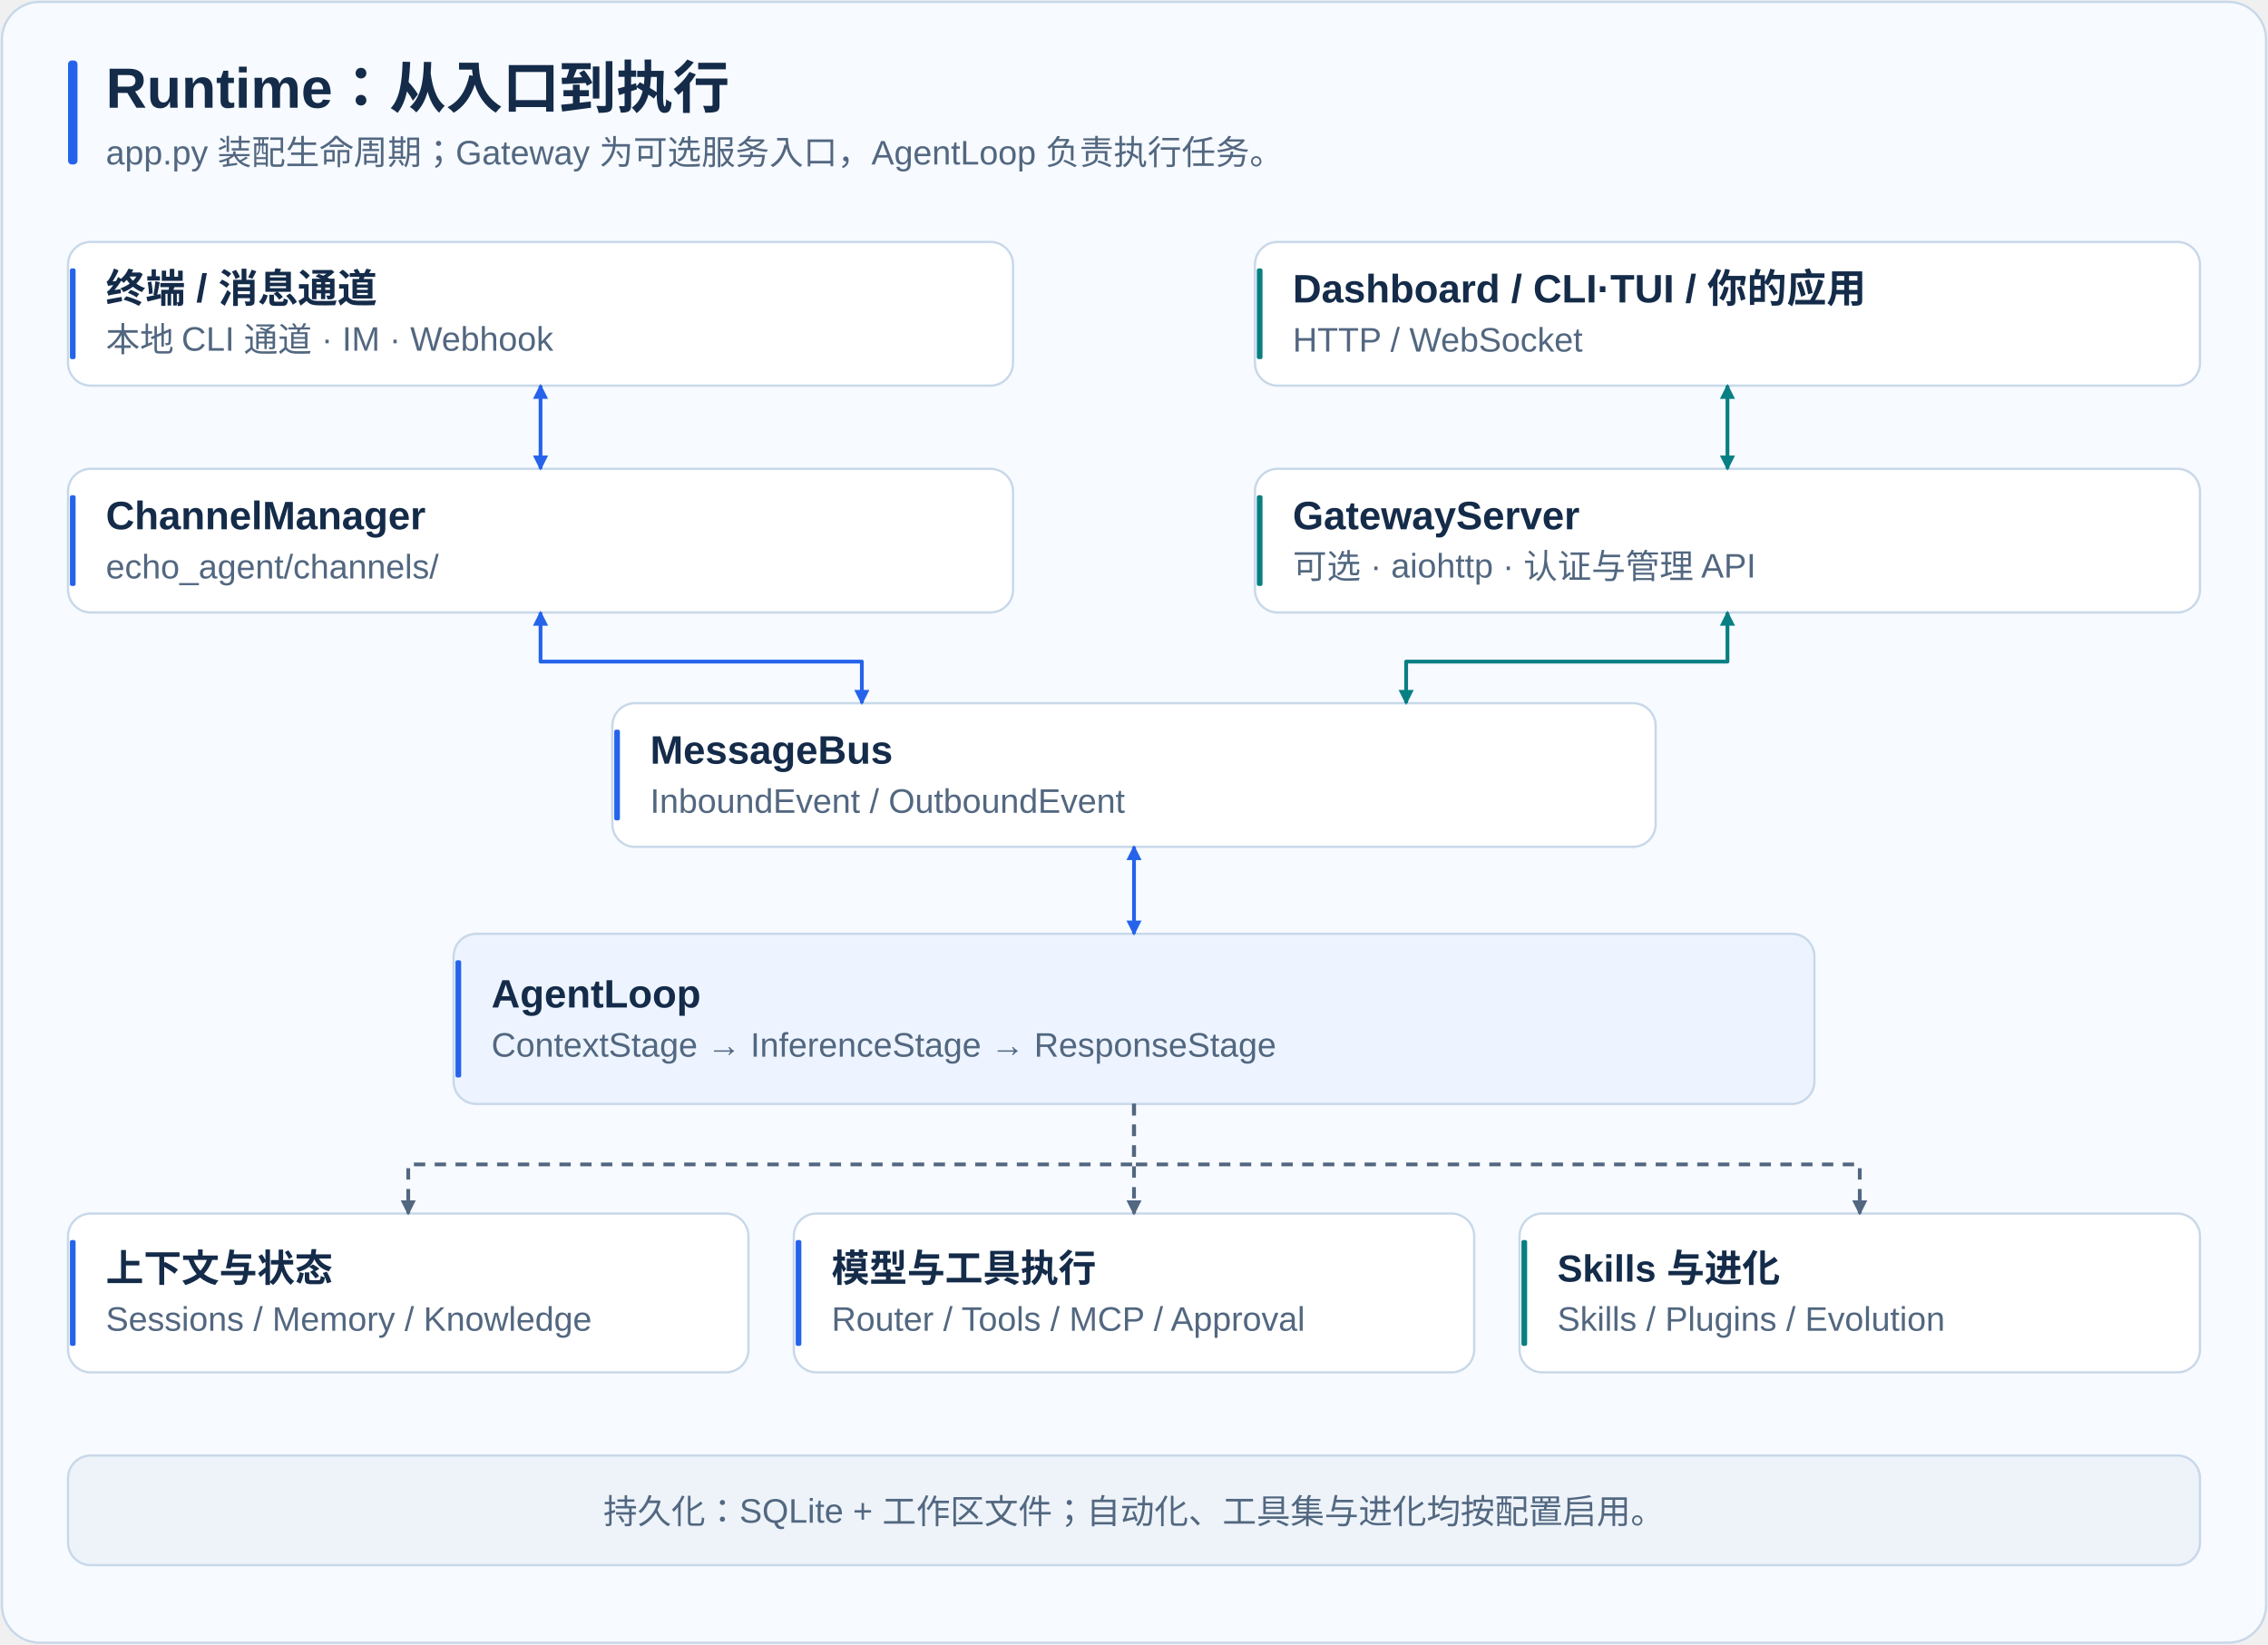
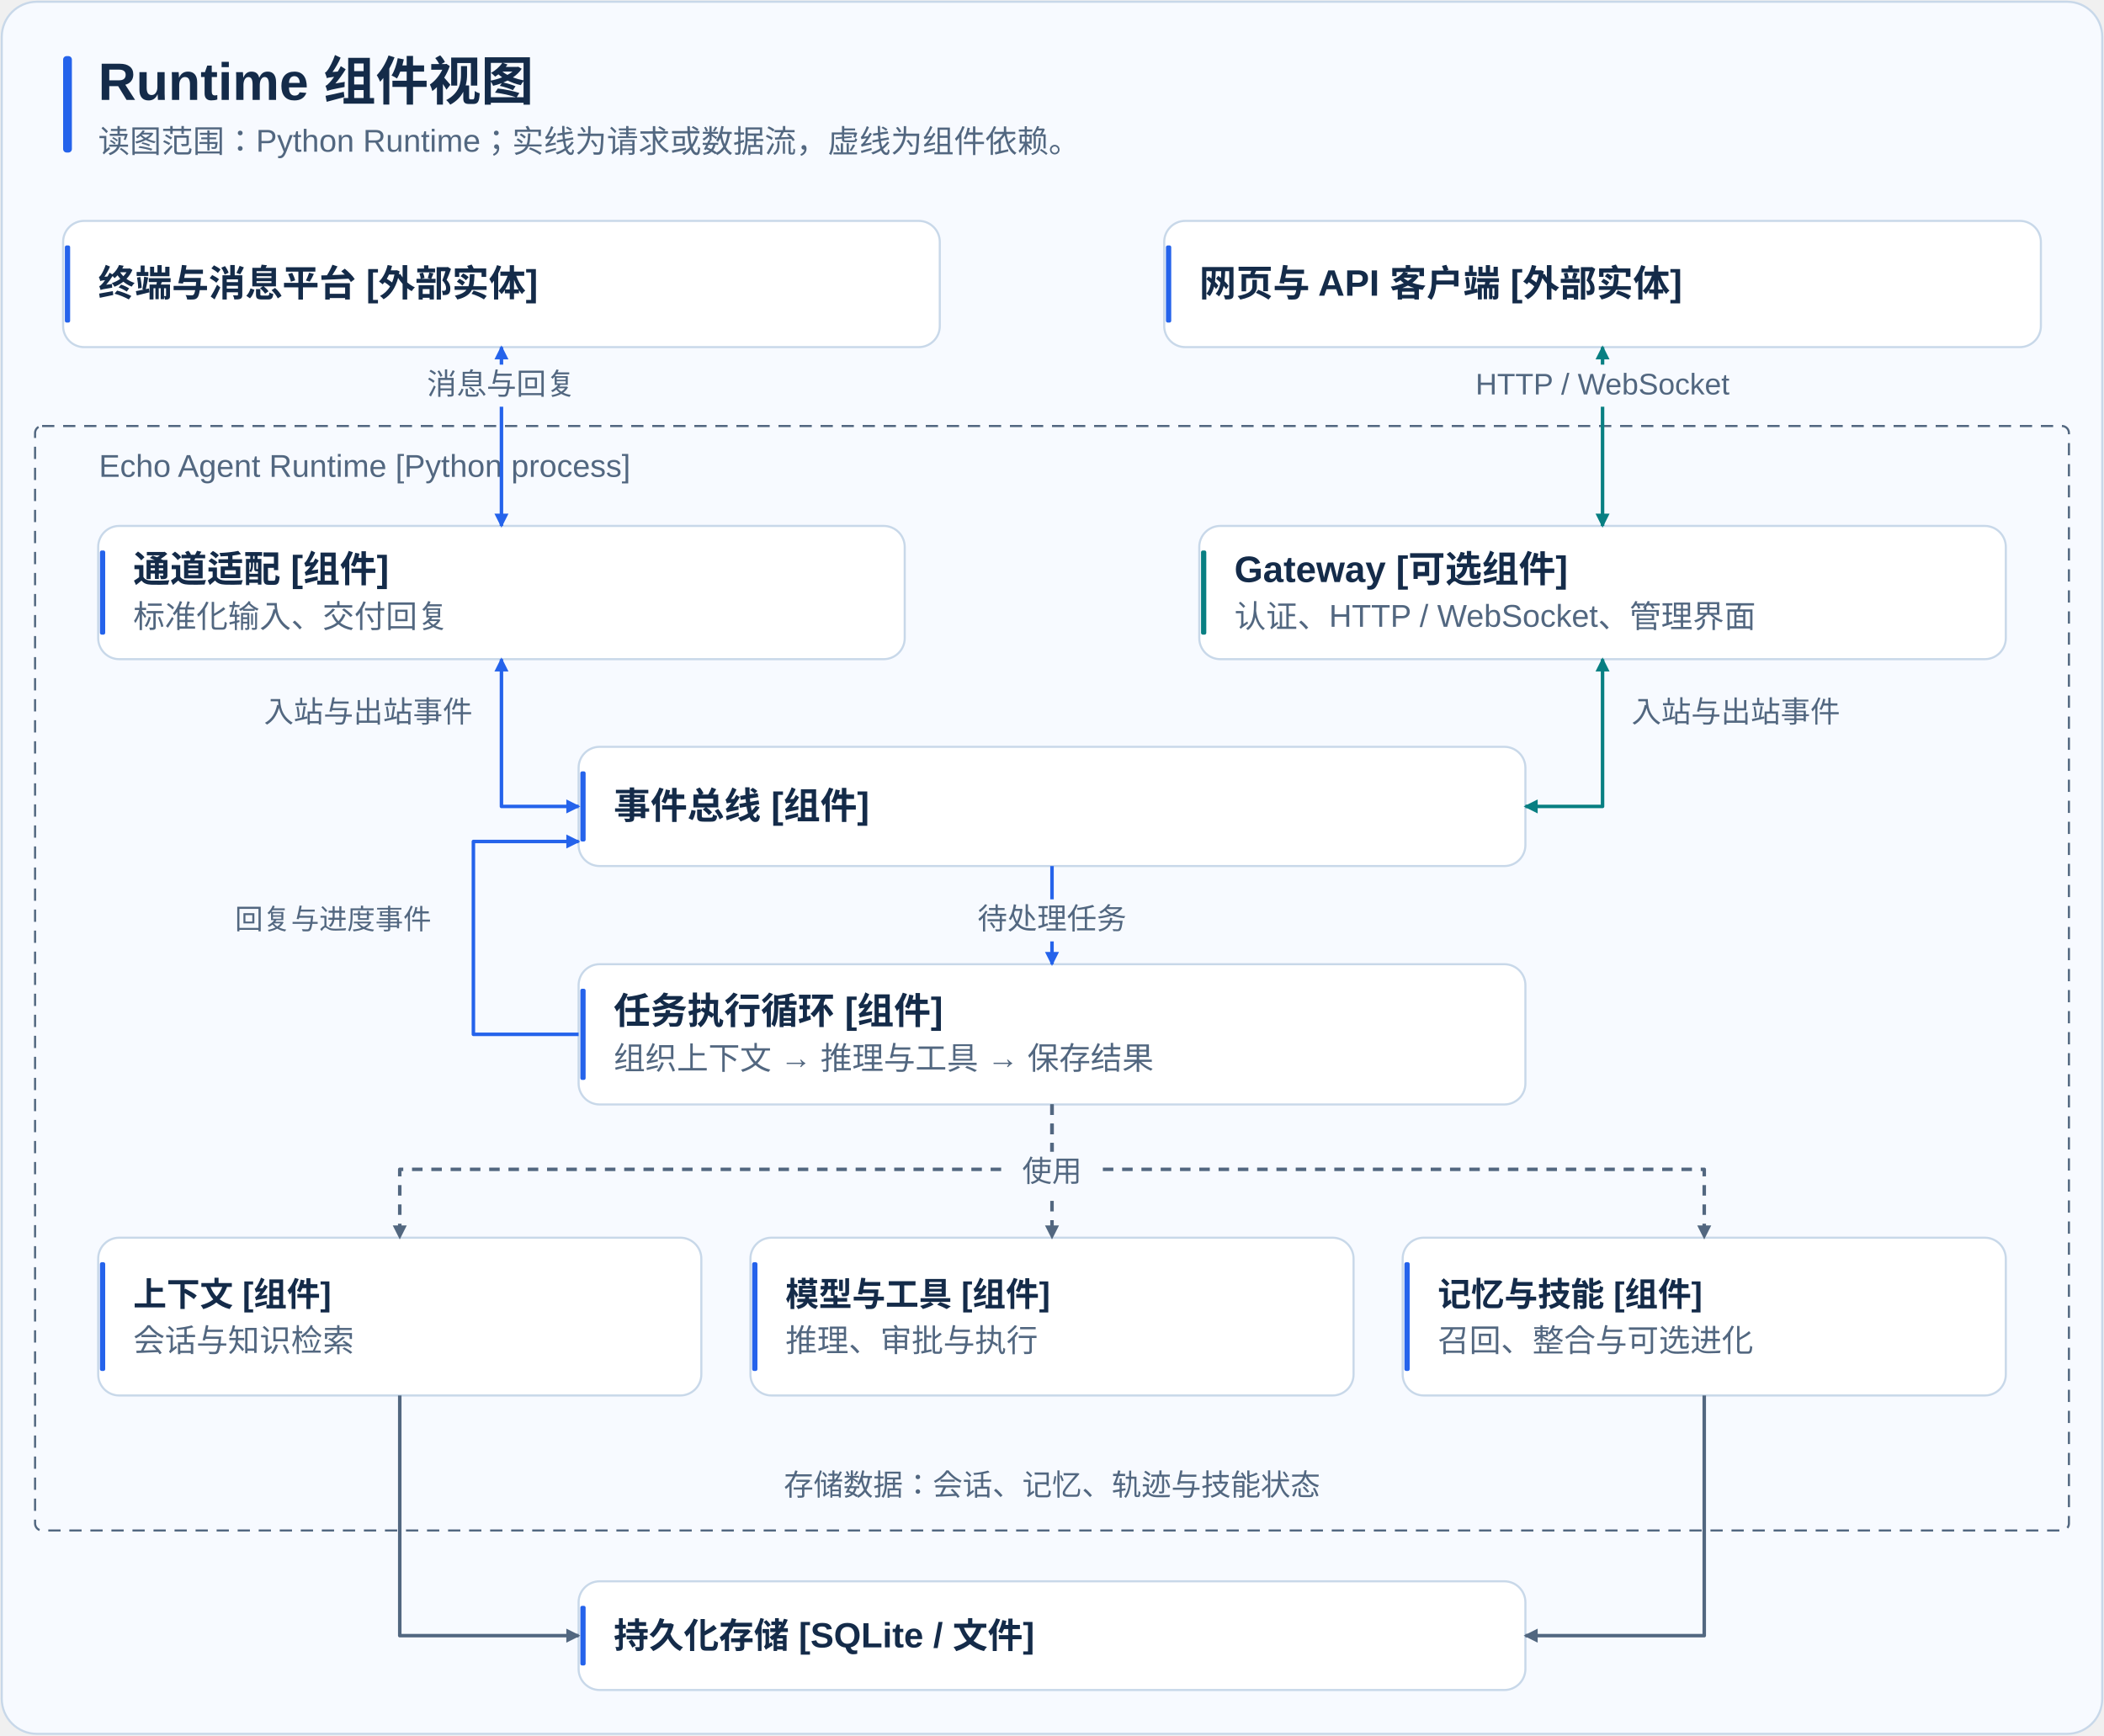
- <svg xmlns="http://www.w3.org/2000/svg" width="1200" height="870" viewBox="0 0 1200 870" role="img" aria-labelledby="title description">
+ <svg xmlns="http://www.w3.org/2000/svg" width="1200" height="990" viewBox="0 0 1200 990" role="img" aria-labelledby="title description">
  <defs>
    <marker id="blue" markerWidth="8" markerHeight="8" refX="7" refY="4" orient="auto-start-reverse" markerUnits="userSpaceOnUse">
      <path d="M0 0 8 4 0 8Z" fill="#2563eb" />
    </marker>
    <marker id="teal" markerWidth="8" markerHeight="8" refX="7" refY="4" orient="auto-start-reverse" markerUnits="userSpaceOnUse">
      <path d="M0 0 8 4 0 8Z" fill="#087f82" />
    </marker>
    <marker id="muted" markerWidth="8" markerHeight="8" refX="7" refY="4" orient="auto-start-reverse" markerUnits="userSpaceOnUse">
      <path d="M0 0 8 4 0 8Z" fill="#526780" />
    </marker>
  </defs>
  <g font-family="-apple-system, BlinkMacSystemFont, 'Segoe UI', 'PingFang SC', 'Microsoft YaHei', Arial, sans-serif">
-     <rect x="1" y="1" width="1198" height="868" rx="20" fill="#f7faff" stroke="#c8d8e9" stroke-width="1.2" />
+     <rect x="1" y="1" width="1198" height="988" rx="20" fill="#f7faff" stroke="#c8d8e9" stroke-width="1.2" />
    <rect x="36" y="32" width="5" height="55" rx="2" fill="#2563eb" stroke="none" stroke-width="1.2" />
-     <text x="56" y="57" fill="#142b49" font-size="30" font-weight="700" text-anchor="start">Runtime：从入口到执行</text>
-     <text x="56" y="87" fill="#526780" font-size="18" font-weight="400" text-anchor="start">app.py 装配生命周期；Gateway 为可选服务入口，AgentLoop 负责执行任务。</text>
-     <rect x="36" y="128" width="500" height="76" rx="12" fill="#ffffff" stroke="#c8d8e9" stroke-width="1.2" />
-     <rect x="37" y="142" width="3" height="48" rx="1" fill="#2563eb" stroke="none" stroke-width="1.2" />
-     <text x="56" y="160.0" fill="#142b49" font-size="21" font-weight="650" text-anchor="start">终端 / 消息通道</text>
-     <text x="56" y="186.0" fill="#526780" font-size="18" font-weight="400" text-anchor="start">本地 CLI 通道 · IM · Webhook</text>
-     <rect x="664" y="128" width="500" height="76" rx="12" fill="#ffffff" stroke="#c8d8e9" stroke-width="1.2" />
-     <rect x="665" y="142" width="3" height="48" rx="1" fill="#087f82" stroke="none" stroke-width="1.2" />
-     <text x="684" y="160.0" fill="#142b49" font-size="21" font-weight="650" text-anchor="start">Dashboard / CLI·TUI / 你的应用</text>
-     <text x="684" y="186.0" fill="#526780" font-size="18" font-weight="400" text-anchor="start">HTTP / WebSocket</text>
-     <rect x="36" y="248" width="500" height="76" rx="12" fill="#ffffff" stroke="#c8d8e9" stroke-width="1.2" />
-     <rect x="37" y="262" width="3" height="48" rx="1" fill="#2563eb" stroke="none" stroke-width="1.2" />
-     <text x="56" y="280.0" fill="#142b49" font-size="21" font-weight="650" text-anchor="start">ChannelManager</text>
-     <text x="56" y="306.0" fill="#526780" font-size="18" font-weight="400" text-anchor="start">echo_agent/channels/</text>
-     <rect x="664" y="248" width="500" height="76" rx="12" fill="#ffffff" stroke="#c8d8e9" stroke-width="1.2" />
-     <rect x="665" y="262" width="3" height="48" rx="1" fill="#087f82" stroke="none" stroke-width="1.2" />
-     <text x="684" y="280.0" fill="#142b49" font-size="21" font-weight="650" text-anchor="start">GatewayServer</text>
-     <text x="684" y="306.0" fill="#526780" font-size="18" font-weight="400" text-anchor="start">可选 · aiohttp · 认证与管理 API</text>
-     <path d="M286 204 L286 248" fill="none" stroke="#2563eb" stroke-width="2" stroke-linejoin="round" marker-end="url(#blue)" marker-start="url(#blue)" />
-     <path d="M914 204 L914 248" fill="none" stroke="#087f82" stroke-width="2" stroke-linejoin="round" marker-end="url(#teal)" marker-start="url(#teal)" />
-     <rect x="324" y="372" width="552" height="76" rx="12" fill="#ffffff" stroke="#c8d8e9" stroke-width="1.2" />
-     <rect x="325" y="386" width="3" height="48" rx="1" fill="#2563eb" stroke="none" stroke-width="1.2" />
-     <text x="344" y="404.0" fill="#142b49" font-size="21" font-weight="650" text-anchor="start">MessageBus</text>
-     <text x="344" y="430.0" fill="#526780" font-size="18" font-weight="400" text-anchor="start">InboundEvent / OutboundEvent</text>
-     <path d="M286 324 L286 350 L456 350 L456 372" fill="none" stroke="#2563eb" stroke-width="2" stroke-linejoin="round" marker-end="url(#blue)" marker-start="url(#blue)" />
-     <path d="M914 324 L914 350 L744 350 L744 372" fill="none" stroke="#087f82" stroke-width="2" stroke-linejoin="round" marker-end="url(#teal)" marker-start="url(#teal)" />
-     <rect x="240" y="494" width="720" height="90" rx="12" fill="#edf4ff" stroke="#c8d8e9" stroke-width="1.2" />
-     <rect x="241" y="508" width="3" height="62" rx="1" fill="#2563eb" stroke="none" stroke-width="1.2" />
-     <text x="260" y="533.0" fill="#142b49" font-size="21" font-weight="650" text-anchor="start">AgentLoop</text>
-     <text x="260" y="559.0" fill="#526780" font-size="18" font-weight="400" text-anchor="start">ContextStage → InferenceStage → ResponseStage</text>
-     <path d="M600 448 L600 494" fill="none" stroke="#2563eb" stroke-width="2" stroke-linejoin="round" marker-end="url(#blue)" marker-start="url(#blue)" />
-     <rect x="36" y="642" width="360" height="84" rx="12" fill="#ffffff" stroke="#c8d8e9" stroke-width="1.2" />
-     <rect x="37" y="656" width="3" height="56" rx="1" fill="#2563eb" stroke="none" stroke-width="1.2" />
-     <text x="56" y="678.0" fill="#142b49" font-size="20" font-weight="650" text-anchor="start">上下文与状态</text>
-     <text x="56" y="704.0" fill="#526780" font-size="18" font-weight="400" text-anchor="start">Sessions / Memory / Knowledge</text>
-     <path d="M600 584 L600 616 L216 616 L216 642" fill="none" stroke="#526780" stroke-width="2" stroke-linejoin="round" marker-end="url(#muted)" stroke-dasharray="6 5" />
-     <rect x="420" y="642" width="360" height="84" rx="12" fill="#ffffff" stroke="#c8d8e9" stroke-width="1.2" />
-     <rect x="421" y="656" width="3" height="56" rx="1" fill="#2563eb" stroke="none" stroke-width="1.2" />
-     <text x="440" y="678.0" fill="#142b49" font-size="20" font-weight="650" text-anchor="start">模型与工具执行</text>
-     <text x="440" y="704.0" fill="#526780" font-size="18" font-weight="400" text-anchor="start">Router / Tools / MCP / Approval</text>
-     <path d="M600 584 L600 616 L600 616 L600 642" fill="none" stroke="#526780" stroke-width="2" stroke-linejoin="round" marker-end="url(#muted)" stroke-dasharray="6 5" />
-     <rect x="804" y="642" width="360" height="84" rx="12" fill="#ffffff" stroke="#c8d8e9" stroke-width="1.2" />
-     <rect x="805" y="656" width="3" height="56" rx="1" fill="#087f82" stroke="none" stroke-width="1.2" />
-     <text x="824" y="678.0" fill="#142b49" font-size="20" font-weight="650" text-anchor="start">Skills 与进化</text>
-     <text x="824" y="704.0" fill="#526780" font-size="18" font-weight="400" text-anchor="start">Skills / Plugins / Evolution</text>
-     <path d="M600 584 L600 616 L984 616 L984 642" fill="none" stroke="#526780" stroke-width="2" stroke-linejoin="round" marker-end="url(#muted)" stroke-dasharray="6 5" />
-     <rect x="36" y="770" width="1128" height="58" rx="12" fill="#edf3f9" stroke="#c8d8e9" stroke-width="1.2" />
-     <text x="600" y="806" fill="#526780" font-size="18" font-weight="400" text-anchor="middle">持久化：SQLite + 工作区文件；自动化、工具集与进化均按配置启用。</text>
+     <text x="56" y="57" fill="#142b49" font-size="30" font-weight="700" text-anchor="start">Runtime 组件视图</text>
+     <text x="56" y="87" fill="#526780" font-size="18" font-weight="400" text-anchor="start">读图范围：Python Runtime；实线为请求或数据流，虚线为组件依赖。</text>
+     <rect x="36" y="126" width="500" height="72" rx="12" fill="#ffffff" stroke="#c8d8e9" stroke-width="1.2" />
+     <rect x="37" y="140" width="3" height="44" rx="1" fill="#2563eb" stroke="none" stroke-width="1.2" />
+     <text x="56" y="169.0" fill="#142b49" font-size="21" font-weight="650" text-anchor="start">终端与消息平台 [外部实体]</text>
+     <rect x="664" y="126" width="500" height="72" rx="12" fill="#ffffff" stroke="#c8d8e9" stroke-width="1.2" />
+     <rect x="665" y="140" width="3" height="44" rx="1" fill="#2563eb" stroke="none" stroke-width="1.2" />
+     <text x="684" y="169.0" fill="#142b49" font-size="21" font-weight="650" text-anchor="start">网页与 API 客户端 [外部实体]</text>
+     <rect x="20" y="243" width="1160" height="630" rx="4" fill="none" stroke="#526780" stroke-width="1.2" stroke-dasharray="7 5" />
+     <rect x="32.05" y="254" width="351.9" height="25" rx="2" fill="#f7faff" stroke="none" stroke-width="1.2" />
+     <text x="208.0" y="272" fill="#526780" font-size="18" font-weight="400" text-anchor="middle">Echo Agent Runtime [Python process]</text>
+     <rect x="56" y="300" width="460" height="76" rx="12" fill="#ffffff" stroke="#c8d8e9" stroke-width="1.2" />
+     <rect x="57" y="314" width="3" height="48" rx="1" fill="#2563eb" stroke="none" stroke-width="1.2" />
+     <text x="76" y="332.0" fill="#142b49" font-size="21" font-weight="650" text-anchor="start">通道适配 [组件]</text>
+     <text x="76" y="358.0" fill="#526780" font-size="18" font-weight="400" text-anchor="start">标准化输入、交付回复</text>
+     <rect x="684" y="300" width="460" height="76" rx="12" fill="#ffffff" stroke="#c8d8e9" stroke-width="1.2" />
+     <rect x="685" y="314" width="3" height="48" rx="1" fill="#087f82" stroke="none" stroke-width="1.2" />
+     <text x="704" y="332.0" fill="#142b49" font-size="21" font-weight="650" text-anchor="start">Gateway [可选组件]</text>
+     <text x="704" y="358.0" fill="#526780" font-size="18" font-weight="400" text-anchor="start">认证、HTTP / WebSocket、管理界面</text>
+     <path d="M286 198 L286 300" fill="none" stroke="#2563eb" stroke-width="2" stroke-linejoin="round" marker-end="url(#blue)" marker-start="url(#blue)" />
+     <rect x="236.455" y="208" width="99.09" height="24" rx="2" fill="#f7faff" stroke="none" stroke-width="1.2" />
+     <text x="286" y="225" fill="#526780" font-size="17" font-weight="400" text-anchor="middle">消息与回复</text>
+     <path d="M914 198 L914 300" fill="none" stroke="#087f82" stroke-width="2" stroke-linejoin="round" marker-end="url(#teal)" marker-start="url(#teal)" />
+     <rect x="832.92" y="208" width="162.16" height="24" rx="2" fill="#f7faff" stroke="none" stroke-width="1.2" />
+     <text x="914" y="225" fill="#526780" font-size="17" font-weight="400" text-anchor="middle">HTTP / WebSocket</text>
+     <rect x="330" y="426" width="540" height="68" rx="12" fill="#ffffff" stroke="#c8d8e9" stroke-width="1.2" />
+     <rect x="331" y="440" width="3" height="40" rx="1" fill="#2563eb" stroke="none" stroke-width="1.2" />
+     <text x="350" y="467.0" fill="#142b49" font-size="21" font-weight="650" text-anchor="start">事件总线 [组件]</text>
+     <path d="M286 376 L286 460 L330 460" fill="none" stroke="#2563eb" stroke-width="2" stroke-linejoin="round" marker-end="url(#blue)" marker-start="url(#blue)" />
+     <rect x="144.237" y="395" width="131.526" height="24" rx="2" fill="#f7faff" stroke="none" stroke-width="1.2" />
+     <text x="210" y="412" fill="#526780" font-size="17" font-weight="400" text-anchor="middle">入站与出站事件</text>
+     <path d="M914 376 L914 460 L870 460" fill="none" stroke="#087f82" stroke-width="2" stroke-linejoin="round" marker-end="url(#teal)" marker-start="url(#teal)" />
+     <rect x="924.237" y="395" width="131.526" height="24" rx="2" fill="#f7faff" stroke="none" stroke-width="1.2" />
+     <text x="990" y="412" fill="#526780" font-size="17" font-weight="400" text-anchor="middle">入站与出站事件</text>
+     <rect x="330" y="550" width="540" height="80" rx="12" fill="#ffffff" stroke="#c8d8e9" stroke-width="1.2" />
+     <rect x="331" y="564" width="3" height="52" rx="1" fill="#2563eb" stroke="none" stroke-width="1.2" />
+     <text x="350" y="584.0" fill="#142b49" font-size="21" font-weight="650" text-anchor="start">任务执行循环 [组件]</text>
+     <text x="350" y="610.0" fill="#526780" font-size="18" font-weight="400" text-anchor="start">组织上下文 → 推理与工具 → 保存结果</text>
+     <path d="M600 494 L600 550" fill="none" stroke="#2563eb" stroke-width="2" stroke-linejoin="round" marker-end="url(#blue)" />
+     <rect x="550.455" y="513" width="99.09" height="24" rx="2" fill="#f7faff" stroke="none" stroke-width="1.2" />
+     <text x="600" y="530" fill="#526780" font-size="17" font-weight="400" text-anchor="middle">待处理任务</text>
+     <path d="M330 590 L270 590 L270 480 L330 480" fill="none" stroke="#2563eb" stroke-width="2" stroke-linejoin="round" marker-end="url(#blue)" />
+     <rect x="127.576" y="514" width="124.848" height="23" rx="2" fill="#f7faff" stroke="none" stroke-width="1.2" />
+     <text x="190" y="530" fill="#526780" font-size="16" font-weight="400" text-anchor="middle">回复与进度事件</text>
+     <rect x="56" y="706" width="344" height="90" rx="12" fill="#ffffff" stroke="#c8d8e9" stroke-width="1.2" />
+     <rect x="57" y="720" width="3" height="62" rx="1" fill="#2563eb" stroke="none" stroke-width="1.2" />
+     <text x="76" y="745.0" fill="#142b49" font-size="19" font-weight="650" text-anchor="start">上下文 [组件]</text>
+     <text x="76" y="771.0" fill="#526780" font-size="18" font-weight="400" text-anchor="start">会话与知识检索</text>
+     <path d="M600 630 L600 667 L228 667 L228 706" fill="none" stroke="#526780" stroke-width="2" stroke-linejoin="round" marker-end="url(#muted)" stroke-dasharray="6 5" />
+     <rect x="428" y="706" width="344" height="90" rx="12" fill="#ffffff" stroke="#c8d8e9" stroke-width="1.2" />
+     <rect x="429" y="720" width="3" height="62" rx="1" fill="#2563eb" stroke="none" stroke-width="1.2" />
+     <text x="448" y="745.0" fill="#142b49" font-size="19" font-weight="650" text-anchor="start">模型与工具 [组件]</text>
+     <text x="448" y="771.0" fill="#526780" font-size="18" font-weight="400" text-anchor="start">推理、审批与执行</text>
+     <path d="M600 630 L600 667 L600 667 L600 706" fill="none" stroke="#526780" stroke-width="2" stroke-linejoin="round" marker-end="url(#muted)" stroke-dasharray="6 5" />
+     <rect x="800" y="706" width="344" height="90" rx="12" fill="#ffffff" stroke="#c8d8e9" stroke-width="1.2" />
+     <rect x="801" y="720" width="3" height="62" rx="1" fill="#2563eb" stroke="none" stroke-width="1.2" />
+     <text x="820" y="745.0" fill="#142b49" font-size="19" font-weight="650" text-anchor="start">记忆与技能 [组件]</text>
+     <text x="820" y="771.0" fill="#526780" font-size="18" font-weight="400" text-anchor="start">召回、整合与可选进化</text>
+     <path d="M600 630 L600 667 L972 667 L972 706" fill="none" stroke="#526780" stroke-width="2" stroke-linejoin="round" marker-end="url(#muted)" stroke-dasharray="6 5" />
+     <rect x="574.782" y="657" width="50.436" height="24" rx="2" fill="#f7faff" stroke="none" stroke-width="1.2" />
+     <text x="600" y="674" fill="#526780" font-size="17" font-weight="400" text-anchor="middle">使用</text>
+     <rect x="330" y="902" width="540" height="62" rx="12" fill="#ffffff" stroke="#c8d8e9" stroke-width="1.2" />
+     <rect x="331" y="916" width="3" height="34" rx="1" fill="#2563eb" stroke="none" stroke-width="1.2" />
+     <text x="350" y="940.0" fill="#142b49" font-size="20" font-weight="650" text-anchor="start">持久化存储 [SQLite / 文件]</text>
+     <path d="M228 796 L228 933 L330 933" fill="none" stroke="#526780" stroke-width="2" stroke-linejoin="round" marker-end="url(#muted)" />
+     <path d="M972 796 L972 933 L870 933" fill="none" stroke="#526780" stroke-width="2" stroke-linejoin="round" marker-end="url(#muted)" />
+     <rect x="445.038" y="836" width="309.924" height="24" rx="2" fill="#f7faff" stroke="none" stroke-width="1.2" />
+     <text x="600" y="853" fill="#526780" font-size="17" font-weight="400" text-anchor="middle">存储数据：会话、记忆、轨迹与技能状态</text>
  </g>
</svg>
